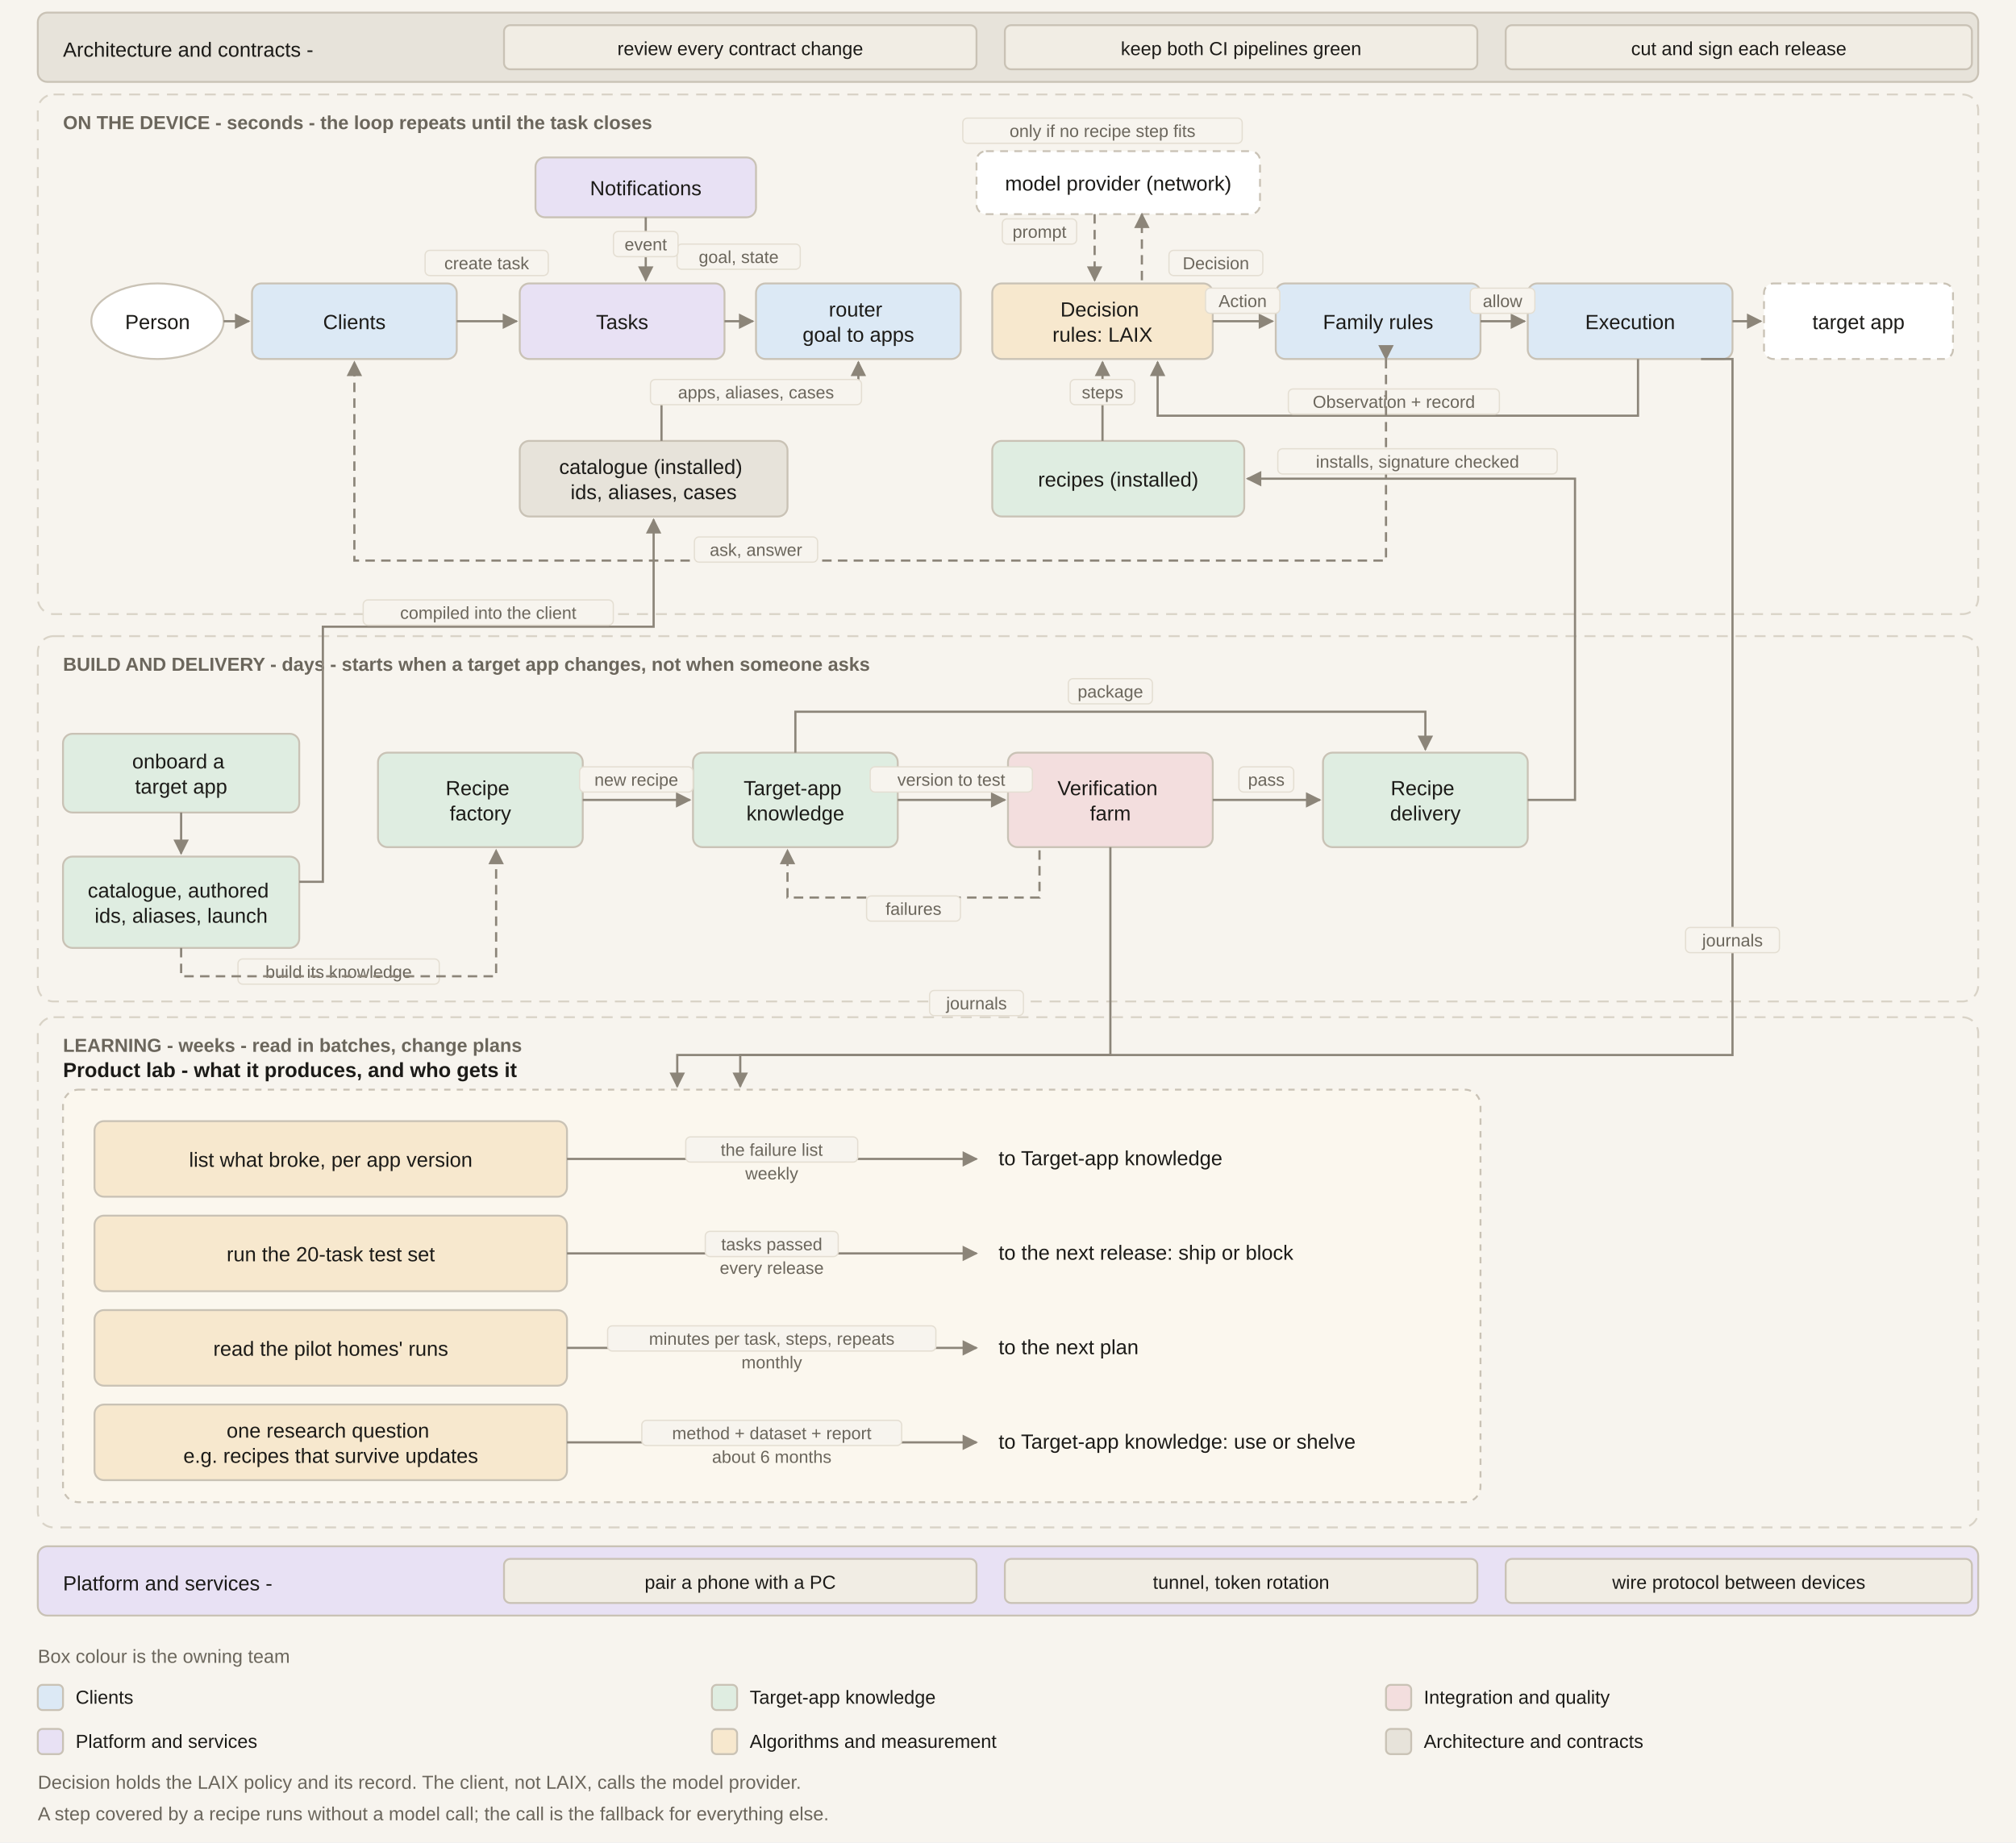
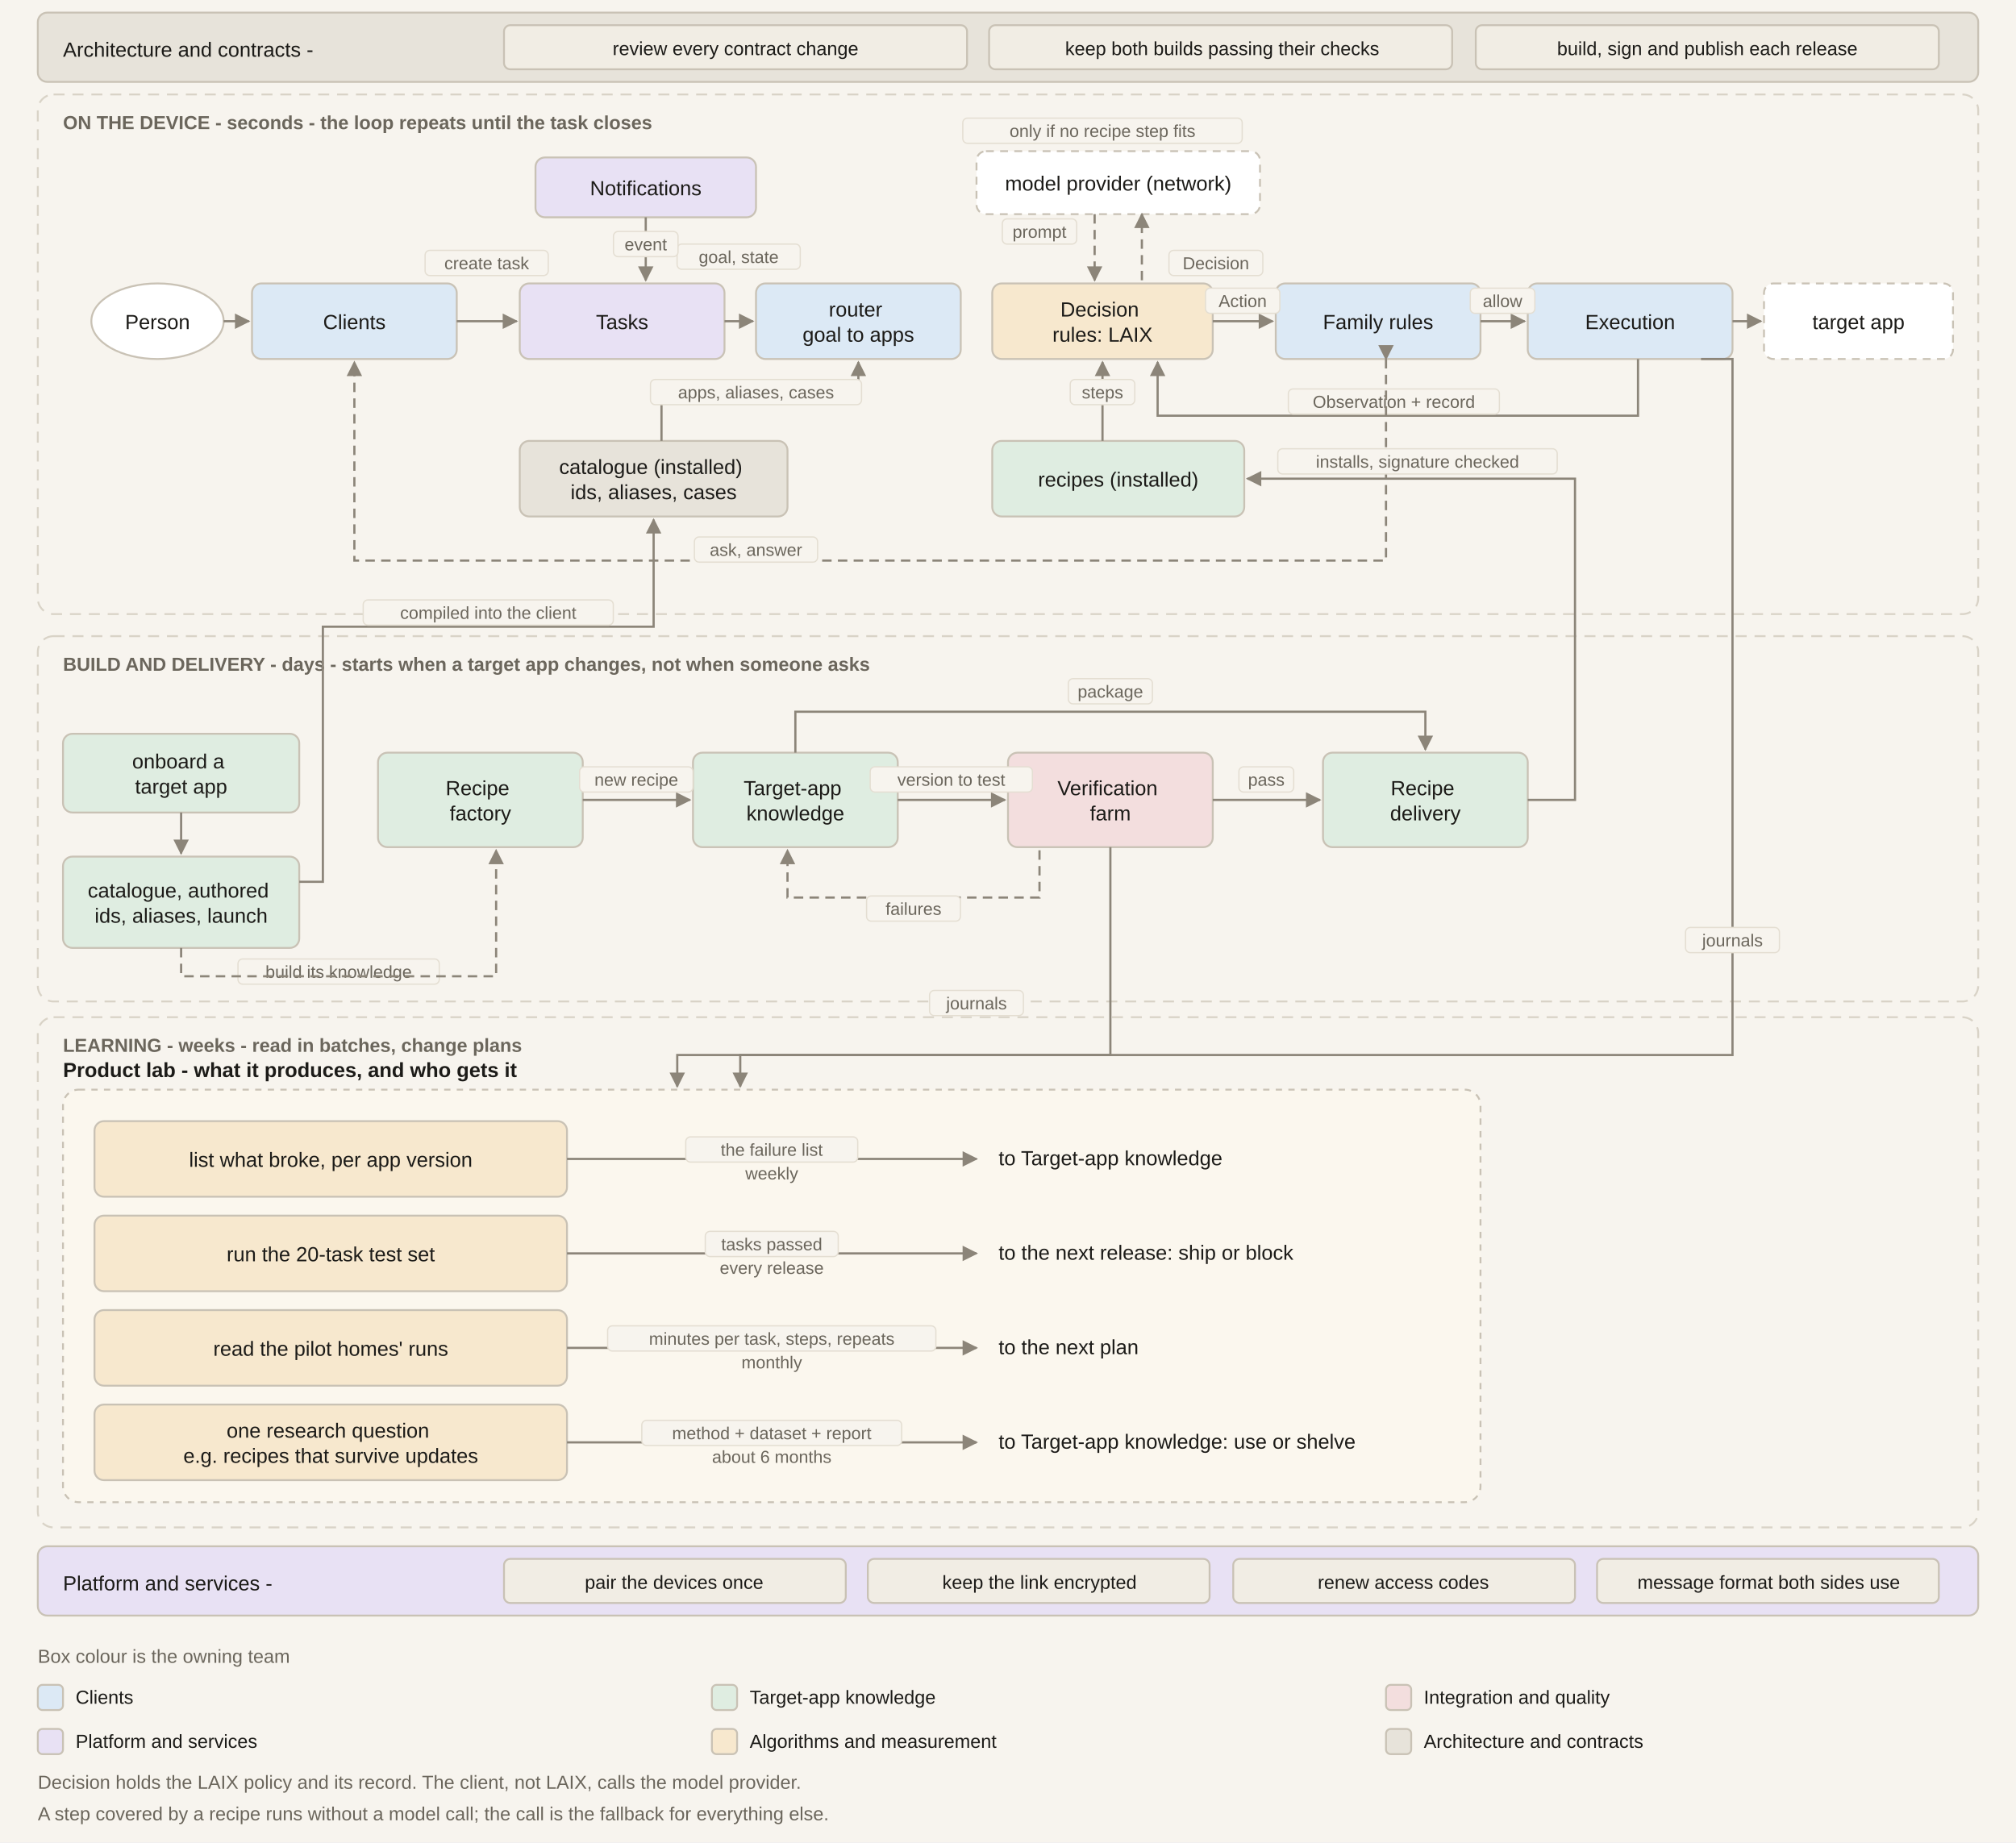
<svg xmlns="http://www.w3.org/2000/svg" width="1280" height="1170" viewBox="0 0 1280 1170" font-family="Segoe UI, Arial, sans-serif">
  <defs>
    <marker id="head" viewBox="0 0 10 10" refX="9" refY="5" markerWidth="7" markerHeight="7" orient="auto-start-reverse">
      <path d="M0,0 L10,5 L0,10 z" fill="#8C8579" />
    </marker>
    <marker id="tail" viewBox="0 0 10 10" refX="1" refY="5" markerWidth="7" markerHeight="7" orient="auto-start-reverse">
      <path d="M10,0 L0,5 L10,10 z" fill="#8C8579" />
    </marker>
  </defs>
  <rect x="0" y="0" width="1280" height="1170" rx="0" fill="#F7F4EE" stroke="none" stroke-width="1.2" />
  <rect x="24" y="8" width="1232" height="44" rx="6" fill="#E7E3DA" stroke="#C9C2B5" stroke-width="1.2" />
  <text x="40" y="36" font-size="13" fill="#1C1B18" font-weight="400" text-anchor="start">
    <tspan x="40" dy="0">Architecture and contracts -</tspan>
  </text>
-   <rect x="320" y="16" width="300" height="28" rx="4" fill="#F1EDE4" stroke="#C9C2B5" stroke-width="1.2" />
-   <text x="470" y="35" font-size="12" fill="#1C1B18" font-weight="400" text-anchor="middle">
-     <tspan x="470" dy="0">review every contract change</tspan>
-   </text>
-   <rect x="638" y="16" width="300" height="28" rx="4" fill="#F1EDE4" stroke="#C9C2B5" stroke-width="1.2" />
-   <text x="788" y="35" font-size="12" fill="#1C1B18" font-weight="400" text-anchor="middle">
-     <tspan x="788" dy="0">keep both CI pipelines green</tspan>
-   </text>
-   <rect x="956" y="16" width="296" height="28" rx="4" fill="#F1EDE4" stroke="#C9C2B5" stroke-width="1.2" />
-   <text x="1104" y="35" font-size="12" fill="#1C1B18" font-weight="400" text-anchor="middle">
-     <tspan x="1104" dy="0">cut and sign each release</tspan>
+   <rect x="320" y="16" width="294" height="28" rx="4" fill="#F1EDE4" stroke="#C9C2B5" stroke-width="1.2" />
+   <text x="467" y="35" font-size="12" fill="#1C1B18" font-weight="400" text-anchor="middle">
+     <tspan x="467" dy="0">review every contract change</tspan>
+   </text>
+   <rect x="628" y="16" width="294" height="28" rx="4" fill="#F1EDE4" stroke="#C9C2B5" stroke-width="1.2" />
+   <text x="776" y="35" font-size="12" fill="#1C1B18" font-weight="400" text-anchor="middle">
+     <tspan x="776" dy="0">keep both builds passing their checks</tspan>
+   </text>
+   <rect x="937" y="16" width="294" height="28" rx="4" fill="#F1EDE4" stroke="#C9C2B5" stroke-width="1.2" />
+   <text x="1084" y="35" font-size="12" fill="#1C1B18" font-weight="400" text-anchor="middle">
+     <tspan x="1084" dy="0">build, sign and publish each release</tspan>
  </text>
  <rect x="24" y="60" width="1232" height="330" rx="10" fill="none" stroke="#D9D3C7" stroke-width="1.2" stroke-dasharray="7 5" />
  <text x="40" y="82" font-size="12" fill="#6B665C" font-weight="600" text-anchor="start">
    <tspan x="40" dy="0">ON THE DEVICE - seconds - the loop repeats until the task closes</tspan>
  </text>
  <ellipse cx="100" cy="204" rx="42" ry="24" fill="#FFFFFF" stroke="#C9C2B5" stroke-width="1.2" />
  <text x="100" y="209" font-size="13" fill="#1C1B18" font-weight="400" text-anchor="middle">
    <tspan x="100" dy="0">Person</tspan>
  </text>
  <rect x="160" y="180" width="130" height="48" rx="6" fill="#DCE9F5" stroke="#C9C2B5" stroke-width="1.2" />
  <text x="225" y="209" font-size="13" fill="#1C1B18" font-weight="400" text-anchor="middle">
    <tspan x="225" dy="0">Clients</tspan>
  </text>
  <rect x="330" y="180" width="130" height="48" rx="6" fill="#E8E1F4" stroke="#C9C2B5" stroke-width="1.2" />
  <text x="395" y="209" font-size="13" fill="#1C1B18" font-weight="400" text-anchor="middle">
    <tspan x="395" dy="0">Tasks</tspan>
  </text>
  <rect x="480" y="180" width="130" height="48" rx="6" fill="#DCE9F5" stroke="#C9C2B5" stroke-width="1.2" />
  <text x="545" y="201" font-size="13" fill="#1C1B18" font-weight="400" text-anchor="middle">
    <tspan x="545" dy="0">router</tspan>
    <tspan x="545" dy="16">goal to apps</tspan>
  </text>
  <rect x="630" y="180" width="140" height="48" rx="6" fill="#F7E8CE" stroke="#C9C2B5" stroke-width="1.2" />
  <text x="700" y="201" font-size="13" fill="#1C1B18" font-weight="400" text-anchor="middle">
    <tspan x="700" dy="0">Decision</tspan>
    <tspan x="700" dy="16">rules: LAIX</tspan>
  </text>
  <rect x="810" y="180" width="130" height="48" rx="6" fill="#DCE9F5" stroke="#C9C2B5" stroke-width="1.2" />
  <text x="875" y="209" font-size="13" fill="#1C1B18" font-weight="400" text-anchor="middle">
    <tspan x="875" dy="0">Family rules</tspan>
  </text>
  <rect x="970" y="180" width="130" height="48" rx="6" fill="#DCE9F5" stroke="#C9C2B5" stroke-width="1.2" />
  <text x="1035" y="209" font-size="13" fill="#1C1B18" font-weight="400" text-anchor="middle">
    <tspan x="1035" dy="0">Execution</tspan>
  </text>
  <rect x="1120" y="180" width="120" height="48" rx="6" fill="#FFFFFF" stroke="#C9C2B5" stroke-width="1.2" stroke-dasharray="5 4" />
  <text x="1180" y="209" font-size="13" fill="#1C1B18" font-weight="400" text-anchor="middle">
    <tspan x="1180" dy="0">target app</tspan>
  </text>
  <rect x="340" y="100" width="140" height="38" rx="6" fill="#E8E1F4" stroke="#C9C2B5" stroke-width="1.2" />
  <text x="410" y="124" font-size="13" fill="#1C1B18" font-weight="400" text-anchor="middle">
    <tspan x="410" dy="0">Notifications</tspan>
  </text>
  <rect x="620" y="96" width="180" height="40" rx="6" fill="#FFFFFF" stroke="#C9C2B5" stroke-width="1.2" stroke-dasharray="5 4" />
  <text x="710" y="121" font-size="13" fill="#1C1B18" font-weight="400" text-anchor="middle">
    <tspan x="710" dy="0">model provider (network)</tspan>
  </text>
  <rect x="330" y="280" width="170" height="48" rx="6" fill="#E7E3DA" stroke="#C9C2B5" stroke-width="1.2" />
  <text x="415" y="301" font-size="13" fill="#1C1B18" font-weight="400" text-anchor="middle">
    <tspan x="415" dy="0">catalogue (installed)</tspan>
    <tspan x="415" dy="16">ids, aliases, cases</tspan>
  </text>
  <rect x="630" y="280" width="160" height="48" rx="6" fill="#DFEDE1" stroke="#C9C2B5" stroke-width="1.2" />
  <text x="710" y="309" font-size="13" fill="#1C1B18" font-weight="400" text-anchor="middle">
    <tspan x="710" dy="0">recipes (installed)</tspan>
  </text>
  <path d="M142,204 L158,204" fill="none" stroke="#8C8579" stroke-width="1.4" marker-end="url(#head)" />
  <path d="M290,204 L328,204" fill="none" stroke="#8C8579" stroke-width="1.4" marker-end="url(#head)" />
  <g>
    <rect x="269.9" y="159" width="78.2" height="16" rx="3" fill="#F7F4EE" stroke="#E4DED2" stroke-width="0.8" />
    <text x="309" y="171" font-size="11" fill="#6B665C" font-weight="400" text-anchor="middle">
      <tspan x="309" dy="0">create task</tspan>
    </text>
  </g>
  <path d="M460,204 L478,204" fill="none" stroke="#8C8579" stroke-width="1.4" marker-end="url(#head)" />
  <g>
    <rect x="429.9" y="155" width="78.2" height="16" rx="3" fill="#F7F4EE" stroke="#E4DED2" stroke-width="0.8" />
    <text x="469" y="167" font-size="11" fill="#6B665C" font-weight="400" text-anchor="middle">
      <tspan x="469" dy="0">goal, state</tspan>
    </text>
  </g>
  <path d="M770,204 L808,204" fill="none" stroke="#8C8579" stroke-width="1.4" marker-end="url(#head)" />
  <g>
    <rect x="765.4" y="183" width="47.2" height="16" rx="3" fill="#F7F4EE" stroke="#E4DED2" stroke-width="0.8" />
    <text x="789" y="195" font-size="11" fill="#6B665C" font-weight="400" text-anchor="middle">
      <tspan x="789" dy="0">Action</tspan>
    </text>
  </g>
  <path d="M940,204 L968,204" fill="none" stroke="#8C8579" stroke-width="1.4" marker-end="url(#head)" />
  <g>
    <rect x="933.5" y="183" width="41.0" height="16" rx="3" fill="#F7F4EE" stroke="#E4DED2" stroke-width="0.8" />
    <text x="954" y="195" font-size="11" fill="#6B665C" font-weight="400" text-anchor="middle">
      <tspan x="954" dy="0">allow</tspan>
    </text>
  </g>
  <path d="M1100,204 L1118,204" fill="none" stroke="#8C8579" stroke-width="1.4" marker-end="url(#head)" />
  <path d="M410,138 L410,178" fill="none" stroke="#8C8579" stroke-width="1.4" marker-end="url(#head)" />
  <g>
    <rect x="389.5" y="147" width="41.0" height="16" rx="3" fill="#F7F4EE" stroke="#E4DED2" stroke-width="0.8" />
    <text x="410" y="159" font-size="11" fill="#6B665C" font-weight="400" text-anchor="middle">
      <tspan x="410" dy="0">event</tspan>
    </text>
  </g>
  <path d="M695,136 L695,178" fill="none" stroke="#8C8579" stroke-width="1.4" stroke-dasharray="6 4" marker-end="url(#head)" />
  <path d="M725,178 L725,136" fill="none" stroke="#8C8579" stroke-width="1.4" stroke-dasharray="6 4" marker-end="url(#head)" />
  <g>
    <rect x="636.4" y="139" width="47.2" height="16" rx="3" fill="#F7F4EE" stroke="#E4DED2" stroke-width="0.8" />
    <text x="660" y="151" font-size="11" fill="#6B665C" font-weight="400" text-anchor="middle">
      <tspan x="660" dy="0">prompt</tspan>
    </text>
  </g>
  <g>
    <rect x="742.2" y="159" width="59.6" height="16" rx="3" fill="#F7F4EE" stroke="#E4DED2" stroke-width="0.8" />
    <text x="772" y="171" font-size="11" fill="#6B665C" font-weight="400" text-anchor="middle">
      <tspan x="772" dy="0">Decision</tspan>
    </text>
  </g>
  <g>
    <rect x="611.3" y="75" width="177.4" height="16" rx="3" fill="#F7F4EE" stroke="#E4DED2" stroke-width="0.8" />
    <text x="700" y="87" font-size="11" fill="#6B665C" font-weight="400" text-anchor="middle">
      <tspan x="700" dy="0">only if no recipe step fits</tspan>
    </text>
  </g>
  <path d="M420,280 L420,246 L545,246 L545,230" fill="none" stroke="#8C8579" stroke-width="1.4" marker-end="url(#head)" />
  <g>
    <rect x="413.0" y="241" width="134.0" height="16" rx="3" fill="#F7F4EE" stroke="#E4DED2" stroke-width="0.8" />
    <text x="480" y="253" font-size="11" fill="#6B665C" font-weight="400" text-anchor="middle">
      <tspan x="480" dy="0">apps, aliases, cases</tspan>
    </text>
  </g>
  <path d="M700,280 L700,230" fill="none" stroke="#8C8579" stroke-width="1.4" marker-end="url(#head)" />
  <g>
    <rect x="679.5" y="241" width="41.0" height="16" rx="3" fill="#F7F4EE" stroke="#E4DED2" stroke-width="0.8" />
    <text x="700" y="253" font-size="11" fill="#6B665C" font-weight="400" text-anchor="middle">
      <tspan x="700" dy="0">steps</tspan>
    </text>
  </g>
  <path d="M1040,228 L1040,264 L735,264 L735,230" fill="none" stroke="#8C8579" stroke-width="1.4" marker-end="url(#head)" />
  <g>
    <rect x="818.0" y="247" width="134.0" height="16" rx="3" fill="#F7F4EE" stroke="#E4DED2" stroke-width="0.8" />
    <text x="885" y="259" font-size="11" fill="#6B665C" font-weight="400" text-anchor="middle">
      <tspan x="885" dy="0">Observation + record</tspan>
    </text>
  </g>
  <path d="M880,228 L880,356 L225,356 L225,230" fill="none" stroke="#8C8579" stroke-width="1.4" stroke-dasharray="6 4" marker-end="url(#head)" marker-start="url(#tail)" />
  <g>
    <rect x="440.9" y="341" width="78.2" height="16" rx="3" fill="#F7F4EE" stroke="#E4DED2" stroke-width="0.8" />
    <text x="480" y="353" font-size="11" fill="#6B665C" font-weight="400" text-anchor="middle">
      <tspan x="480" dy="0">ask, answer</tspan>
    </text>
  </g>
  <rect x="24" y="404" width="1232" height="232" rx="10" fill="none" stroke="#D9D3C7" stroke-width="1.2" stroke-dasharray="7 5" />
  <text x="40" y="426" font-size="12" fill="#6B665C" font-weight="600" text-anchor="start">
    <tspan x="40" dy="0">BUILD AND DELIVERY - days - starts when a target app changes, not when someone asks</tspan>
  </text>
  <rect x="240" y="478" width="130" height="60" rx="6" fill="#DFEDE1" stroke="#C9C2B5" stroke-width="1.2" />
  <text x="305" y="505" font-size="13" fill="#1C1B18" font-weight="400" text-anchor="middle">
    <tspan x="305" dy="0">Recipe</tspan>
    <tspan x="305" dy="16">factory</tspan>
  </text>
  <rect x="440" y="478" width="130" height="60" rx="6" fill="#DFEDE1" stroke="#C9C2B5" stroke-width="1.2" />
  <text x="505" y="505" font-size="13" fill="#1C1B18" font-weight="400" text-anchor="middle">
    <tspan x="505" dy="0">Target-app</tspan>
    <tspan x="505" dy="16">knowledge</tspan>
  </text>
  <rect x="640" y="478" width="130" height="60" rx="6" fill="#F3DEDE" stroke="#C9C2B5" stroke-width="1.2" />
  <text x="705" y="505" font-size="13" fill="#1C1B18" font-weight="400" text-anchor="middle">
    <tspan x="705" dy="0">Verification</tspan>
    <tspan x="705" dy="16">farm</tspan>
  </text>
  <rect x="840" y="478" width="130" height="60" rx="6" fill="#DFEDE1" stroke="#C9C2B5" stroke-width="1.2" />
  <text x="905" y="505" font-size="13" fill="#1C1B18" font-weight="400" text-anchor="middle">
    <tspan x="905" dy="0">Recipe</tspan>
    <tspan x="905" dy="16">delivery</tspan>
  </text>
  <rect x="40" y="466" width="150" height="50" rx="6" fill="#DFEDE1" stroke="#C9C2B5" stroke-width="1.2" />
  <text x="115" y="488" font-size="13" fill="#1C1B18" font-weight="400" text-anchor="middle">
    <tspan x="115" dy="0">onboard a</tspan>
    <tspan x="115" dy="16">target app</tspan>
  </text>
  <rect x="40" y="544" width="150" height="58" rx="6" fill="#DFEDE1" stroke="#C9C2B5" stroke-width="1.2" />
  <text x="115" y="570" font-size="13" fill="#1C1B18" font-weight="400" text-anchor="middle">
    <tspan x="115" dy="0">catalogue, authored</tspan>
    <tspan x="115" dy="16">ids, aliases, launch</tspan>
  </text>
  <path d="M115,516 L115,542" fill="none" stroke="#8C8579" stroke-width="1.4" marker-end="url(#head)" />
  <g>
    <rect x="151.1" y="609" width="127.8" height="16" rx="3" fill="#F7F4EE" stroke="#E4DED2" stroke-width="0.8" />
    <text x="215" y="621" font-size="11" fill="#6B665C" font-weight="400" text-anchor="middle">
      <tspan x="215" dy="0">build its knowledge</tspan>
    </text>
  </g>
  <path d="M115,602 L115,620 L315,620 L315,540" fill="none" stroke="#8C8579" stroke-width="1.4" stroke-dasharray="6 4" marker-end="url(#head)" />
  <path d="M190,560 L205,560 L205,398 L415,398 L415,330" fill="none" stroke="#8C8579" stroke-width="1.4" marker-end="url(#head)" />
  <g>
    <rect x="230.6" y="381" width="158.8" height="16" rx="3" fill="#F7F4EE" stroke="#E4DED2" stroke-width="0.8" />
    <text x="310" y="393" font-size="11" fill="#6B665C" font-weight="400" text-anchor="middle">
      <tspan x="310" dy="0">compiled into the client</tspan>
    </text>
  </g>
  <path d="M370,508 L438,508" fill="none" stroke="#8C8579" stroke-width="1.4" marker-end="url(#head)" />
  <g>
    <rect x="368.0" y="487" width="72.0" height="16" rx="3" fill="#F7F4EE" stroke="#E4DED2" stroke-width="0.8" />
    <text x="404" y="499" font-size="11" fill="#6B665C" font-weight="400" text-anchor="middle">
      <tspan x="404" dy="0">new recipe</tspan>
    </text>
  </g>
  <path d="M570,508 L638,508" fill="none" stroke="#8C8579" stroke-width="1.4" marker-end="url(#head)" />
  <g>
    <rect x="552.5" y="487" width="103.0" height="16" rx="3" fill="#F7F4EE" stroke="#E4DED2" stroke-width="0.8" />
    <text x="604" y="499" font-size="11" fill="#6B665C" font-weight="400" text-anchor="middle">
      <tspan x="604" dy="0">version to test</tspan>
    </text>
  </g>
  <path d="M660,540 L660,570 L500,570 L500,540" fill="none" stroke="#8C8579" stroke-width="1.4" stroke-dasharray="6 4" marker-end="url(#head)" />
  <g>
    <rect x="550.2" y="569" width="59.6" height="16" rx="3" fill="#F7F4EE" stroke="#E4DED2" stroke-width="0.8" />
    <text x="580" y="581" font-size="11" fill="#6B665C" font-weight="400" text-anchor="middle">
      <tspan x="580" dy="0">failures</tspan>
    </text>
  </g>
  <path d="M770,508 L838,508" fill="none" stroke="#8C8579" stroke-width="1.4" marker-end="url(#head)" />
  <g>
    <rect x="786.6" y="487" width="34.8" height="16" rx="3" fill="#F7F4EE" stroke="#E4DED2" stroke-width="0.8" />
    <text x="804" y="499" font-size="11" fill="#6B665C" font-weight="400" text-anchor="middle">
      <tspan x="804" dy="0">pass</tspan>
    </text>
  </g>
  <path d="M505,478 L505,452 L905,452 L905,476" fill="none" stroke="#8C8579" stroke-width="1.4" marker-end="url(#head)" />
  <g>
    <rect x="678.3" y="431" width="53.4" height="16" rx="3" fill="#F7F4EE" stroke="#E4DED2" stroke-width="0.8" />
    <text x="705" y="443" font-size="11" fill="#6B665C" font-weight="400" text-anchor="middle">
      <tspan x="705" dy="0">package</tspan>
    </text>
  </g>
  <path d="M970,508 L1000,508 L1000,304 L792,304" fill="none" stroke="#8C8579" stroke-width="1.4" marker-end="url(#head)" />
  <g>
    <rect x="811.3" y="285" width="177.4" height="16" rx="3" fill="#F7F4EE" stroke="#E4DED2" stroke-width="0.8" />
    <text x="900" y="297" font-size="11" fill="#6B665C" font-weight="400" text-anchor="middle">
      <tspan x="900" dy="0">installs, signature checked</tspan>
    </text>
  </g>
  <rect x="24" y="646" width="1232" height="324" rx="10" fill="none" stroke="#D9D3C7" stroke-width="1.2" stroke-dasharray="7 5" />
  <text x="40" y="668" font-size="12" fill="#6B665C" font-weight="600" text-anchor="start">
    <tspan x="40" dy="0">LEARNING - weeks - read in batches, change plans</tspan>
  </text>
  <text x="40" y="684" font-size="13" fill="#1C1B18" font-weight="600" text-anchor="start">
    <tspan x="40" dy="0">Product lab - what it produces, and who gets it</tspan>
  </text>
  <rect x="40" y="692" width="900" height="262" rx="10" fill="#FBF7EE" stroke="#C9C2B5" stroke-width="1.2" stroke-dasharray="4 4" />
  <path d="M705,538 L705,670 L470,670 L470,690" fill="none" stroke="#8C8579" stroke-width="1.4" marker-end="url(#head)" />
  <g>
    <rect x="590.2" y="629" width="59.6" height="16" rx="3" fill="#F7F4EE" stroke="#E4DED2" stroke-width="0.8" />
    <text x="620" y="641" font-size="11" fill="#6B665C" font-weight="400" text-anchor="middle">
      <tspan x="620" dy="0">journals</tspan>
    </text>
  </g>
  <path d="M1080,228 L1100,228 L1100,670 L430,670 L430,690" fill="none" stroke="#8C8579" stroke-width="1.4" marker-end="url(#head)" />
  <g>
    <rect x="1070.2" y="589" width="59.6" height="16" rx="3" fill="#F7F4EE" stroke="#E4DED2" stroke-width="0.8" />
    <text x="1100" y="601" font-size="11" fill="#6B665C" font-weight="400" text-anchor="middle">
      <tspan x="1100" dy="0">journals</tspan>
    </text>
  </g>
  <rect x="60" y="712" width="300" height="48" rx="6" fill="#F7E8CE" stroke="#C9C2B5" stroke-width="1.2" />
  <text x="210" y="741" font-size="13" fill="#1C1B18" font-weight="400" text-anchor="middle">
    <tspan x="210" dy="0">list what broke, per app version</tspan>
  </text>
  <path d="M360,736 L620,736" fill="none" stroke="#8C8579" stroke-width="1.4" marker-end="url(#head)" />
  <g>
    <rect x="435.4" y="722" width="109.2" height="16" rx="3" fill="#F7F4EE" stroke="#E4DED2" stroke-width="0.8" />
    <text x="490" y="734" font-size="11" fill="#6B665C" font-weight="400" text-anchor="middle">
      <tspan x="490" dy="0">the failure list</tspan>
    </text>
  </g>
  <text x="490" y="749" font-size="11" fill="#6B665C" font-weight="400" text-anchor="middle">
    <tspan x="490" dy="0">weekly</tspan>
  </text>
  <text x="634" y="740" font-size="13" fill="#1C1B18" font-weight="400" text-anchor="start">
    <tspan x="634" dy="0">to Target-app knowledge</tspan>
  </text>
  <rect x="60" y="772" width="300" height="48" rx="6" fill="#F7E8CE" stroke="#C9C2B5" stroke-width="1.2" />
  <text x="210" y="801" font-size="13" fill="#1C1B18" font-weight="400" text-anchor="middle">
    <tspan x="210" dy="0">run the 20-task test set</tspan>
  </text>
  <path d="M360,796 L620,796" fill="none" stroke="#8C8579" stroke-width="1.4" marker-end="url(#head)" />
  <g>
    <rect x="447.8" y="782" width="84.4" height="16" rx="3" fill="#F7F4EE" stroke="#E4DED2" stroke-width="0.8" />
    <text x="490" y="794" font-size="11" fill="#6B665C" font-weight="400" text-anchor="middle">
      <tspan x="490" dy="0">tasks passed</tspan>
    </text>
  </g>
  <text x="490" y="809" font-size="11" fill="#6B665C" font-weight="400" text-anchor="middle">
    <tspan x="490" dy="0">every release</tspan>
  </text>
  <text x="634" y="800" font-size="13" fill="#1C1B18" font-weight="400" text-anchor="start">
    <tspan x="634" dy="0">to the next release: ship or block</tspan>
  </text>
  <rect x="60" y="832" width="300" height="48" rx="6" fill="#F7E8CE" stroke="#C9C2B5" stroke-width="1.2" />
  <text x="210" y="861" font-size="13" fill="#1C1B18" font-weight="400" text-anchor="middle">
    <tspan x="210" dy="0">read the pilot homes' runs</tspan>
  </text>
  <path d="M360,856 L620,856" fill="none" stroke="#8C8579" stroke-width="1.4" marker-end="url(#head)" />
  <g>
    <rect x="385.8" y="842" width="208.4" height="16" rx="3" fill="#F7F4EE" stroke="#E4DED2" stroke-width="0.8" />
    <text x="490" y="854" font-size="11" fill="#6B665C" font-weight="400" text-anchor="middle">
      <tspan x="490" dy="0">minutes per task, steps, repeats</tspan>
    </text>
  </g>
  <text x="490" y="869" font-size="11" fill="#6B665C" font-weight="400" text-anchor="middle">
    <tspan x="490" dy="0">monthly</tspan>
  </text>
  <text x="634" y="860" font-size="13" fill="#1C1B18" font-weight="400" text-anchor="start">
    <tspan x="634" dy="0">to the next plan</tspan>
  </text>
  <rect x="60" y="892" width="300" height="48" rx="6" fill="#F7E8CE" stroke="#C9C2B5" stroke-width="1.2" />
  <text x="210" y="913" font-size="13" fill="#1C1B18" font-weight="400" text-anchor="middle">
    <tspan x="210" dy="0">one research question</tspan>
    <tspan x="210" dy="16">e.g. recipes that survive updates</tspan>
  </text>
  <path d="M360,916 L620,916" fill="none" stroke="#8C8579" stroke-width="1.4" marker-end="url(#head)" />
  <g>
    <rect x="407.5" y="902" width="165.0" height="16" rx="3" fill="#F7F4EE" stroke="#E4DED2" stroke-width="0.8" />
    <text x="490" y="914" font-size="11" fill="#6B665C" font-weight="400" text-anchor="middle">
      <tspan x="490" dy="0">method + dataset + report</tspan>
    </text>
  </g>
  <text x="490" y="929" font-size="11" fill="#6B665C" font-weight="400" text-anchor="middle">
    <tspan x="490" dy="0">about 6 months</tspan>
  </text>
  <text x="634" y="920" font-size="13" fill="#1C1B18" font-weight="400" text-anchor="start">
    <tspan x="634" dy="0">to Target-app knowledge: use or shelve</tspan>
  </text>
  <rect x="24" y="982" width="1232" height="44" rx="6" fill="#E8E1F4" stroke="#C9C2B5" stroke-width="1.2" />
  <text x="40" y="1010" font-size="13" fill="#1C1B18" font-weight="400" text-anchor="start">
    <tspan x="40" dy="0">Platform and services -</tspan>
  </text>
-   <rect x="320" y="990" width="300" height="28" rx="4" fill="#F1EDE4" stroke="#C9C2B5" stroke-width="1.2" />
-   <text x="470" y="1009" font-size="12" fill="#1C1B18" font-weight="400" text-anchor="middle">
-     <tspan x="470" dy="0">pair a phone with a PC</tspan>
-   </text>
-   <rect x="638" y="990" width="300" height="28" rx="4" fill="#F1EDE4" stroke="#C9C2B5" stroke-width="1.2" />
-   <text x="788" y="1009" font-size="12" fill="#1C1B18" font-weight="400" text-anchor="middle">
-     <tspan x="788" dy="0">tunnel, token rotation</tspan>
-   </text>
-   <rect x="956" y="990" width="296" height="28" rx="4" fill="#F1EDE4" stroke="#C9C2B5" stroke-width="1.2" />
-   <text x="1104" y="1009" font-size="12" fill="#1C1B18" font-weight="400" text-anchor="middle">
-     <tspan x="1104" dy="0">wire protocol between devices</tspan>
+   <rect x="320" y="990" width="217" height="28" rx="4" fill="#F1EDE4" stroke="#C9C2B5" stroke-width="1.2" />
+   <text x="428" y="1009" font-size="12" fill="#1C1B18" font-weight="400" text-anchor="middle">
+     <tspan x="428" dy="0">pair the devices once</tspan>
+   </text>
+   <rect x="551" y="990" width="217" height="28" rx="4" fill="#F1EDE4" stroke="#C9C2B5" stroke-width="1.2" />
+   <text x="660" y="1009" font-size="12" fill="#1C1B18" font-weight="400" text-anchor="middle">
+     <tspan x="660" dy="0">keep the link encrypted</tspan>
+   </text>
+   <rect x="783" y="990" width="217" height="28" rx="4" fill="#F1EDE4" stroke="#C9C2B5" stroke-width="1.2" />
+   <text x="891" y="1009" font-size="12" fill="#1C1B18" font-weight="400" text-anchor="middle">
+     <tspan x="891" dy="0">renew access codes</tspan>
+   </text>
+   <rect x="1014" y="990" width="217" height="28" rx="4" fill="#F1EDE4" stroke="#C9C2B5" stroke-width="1.2" />
+   <text x="1123" y="1009" font-size="12" fill="#1C1B18" font-weight="400" text-anchor="middle">
+     <tspan x="1123" dy="0">message format both sides use</tspan>
  </text>
  <text x="24" y="1056" font-size="12" fill="#6B665C">Box colour is the owning team</text>
  <rect x="24" y="1070" width="16" height="16" rx="3" fill="#DCE9F5" stroke="#C9C2B5" stroke-width="1.2" />
  <text x="48" y="1082" font-size="12" fill="#1C1B18">Clients</text>
  <rect x="24" y="1098" width="16" height="16" rx="3" fill="#E8E1F4" stroke="#C9C2B5" stroke-width="1.2" />
  <text x="48" y="1110" font-size="12" fill="#1C1B18">Platform and services</text>
  <rect x="452" y="1070" width="16" height="16" rx="3" fill="#DFEDE1" stroke="#C9C2B5" stroke-width="1.2" />
  <text x="476" y="1082" font-size="12" fill="#1C1B18">Target-app knowledge</text>
  <rect x="452" y="1098" width="16" height="16" rx="3" fill="#F7E8CE" stroke="#C9C2B5" stroke-width="1.2" />
  <text x="476" y="1110" font-size="12" fill="#1C1B18">Algorithms and measurement</text>
  <rect x="880" y="1070" width="16" height="16" rx="3" fill="#F3DEDE" stroke="#C9C2B5" stroke-width="1.2" />
  <text x="904" y="1082" font-size="12" fill="#1C1B18">Integration and quality</text>
  <rect x="880" y="1098" width="16" height="16" rx="3" fill="#E7E3DA" stroke="#C9C2B5" stroke-width="1.2" />
  <text x="904" y="1110" font-size="12" fill="#1C1B18">Architecture and contracts</text>
  <text x="24" y="1136" font-size="12" fill="#6B665C" font-weight="400" text-anchor="start">
    <tspan x="24" dy="0">Decision holds the LAIX policy and its record. The client, not LAIX, calls the model provider.</tspan>
  </text>
  <text x="24" y="1156" font-size="12" fill="#6B665C" font-weight="400" text-anchor="start">
    <tspan x="24" dy="0">A step covered by a recipe runs without a model call; the call is the fallback for everything else.</tspan>
  </text>
</svg>
